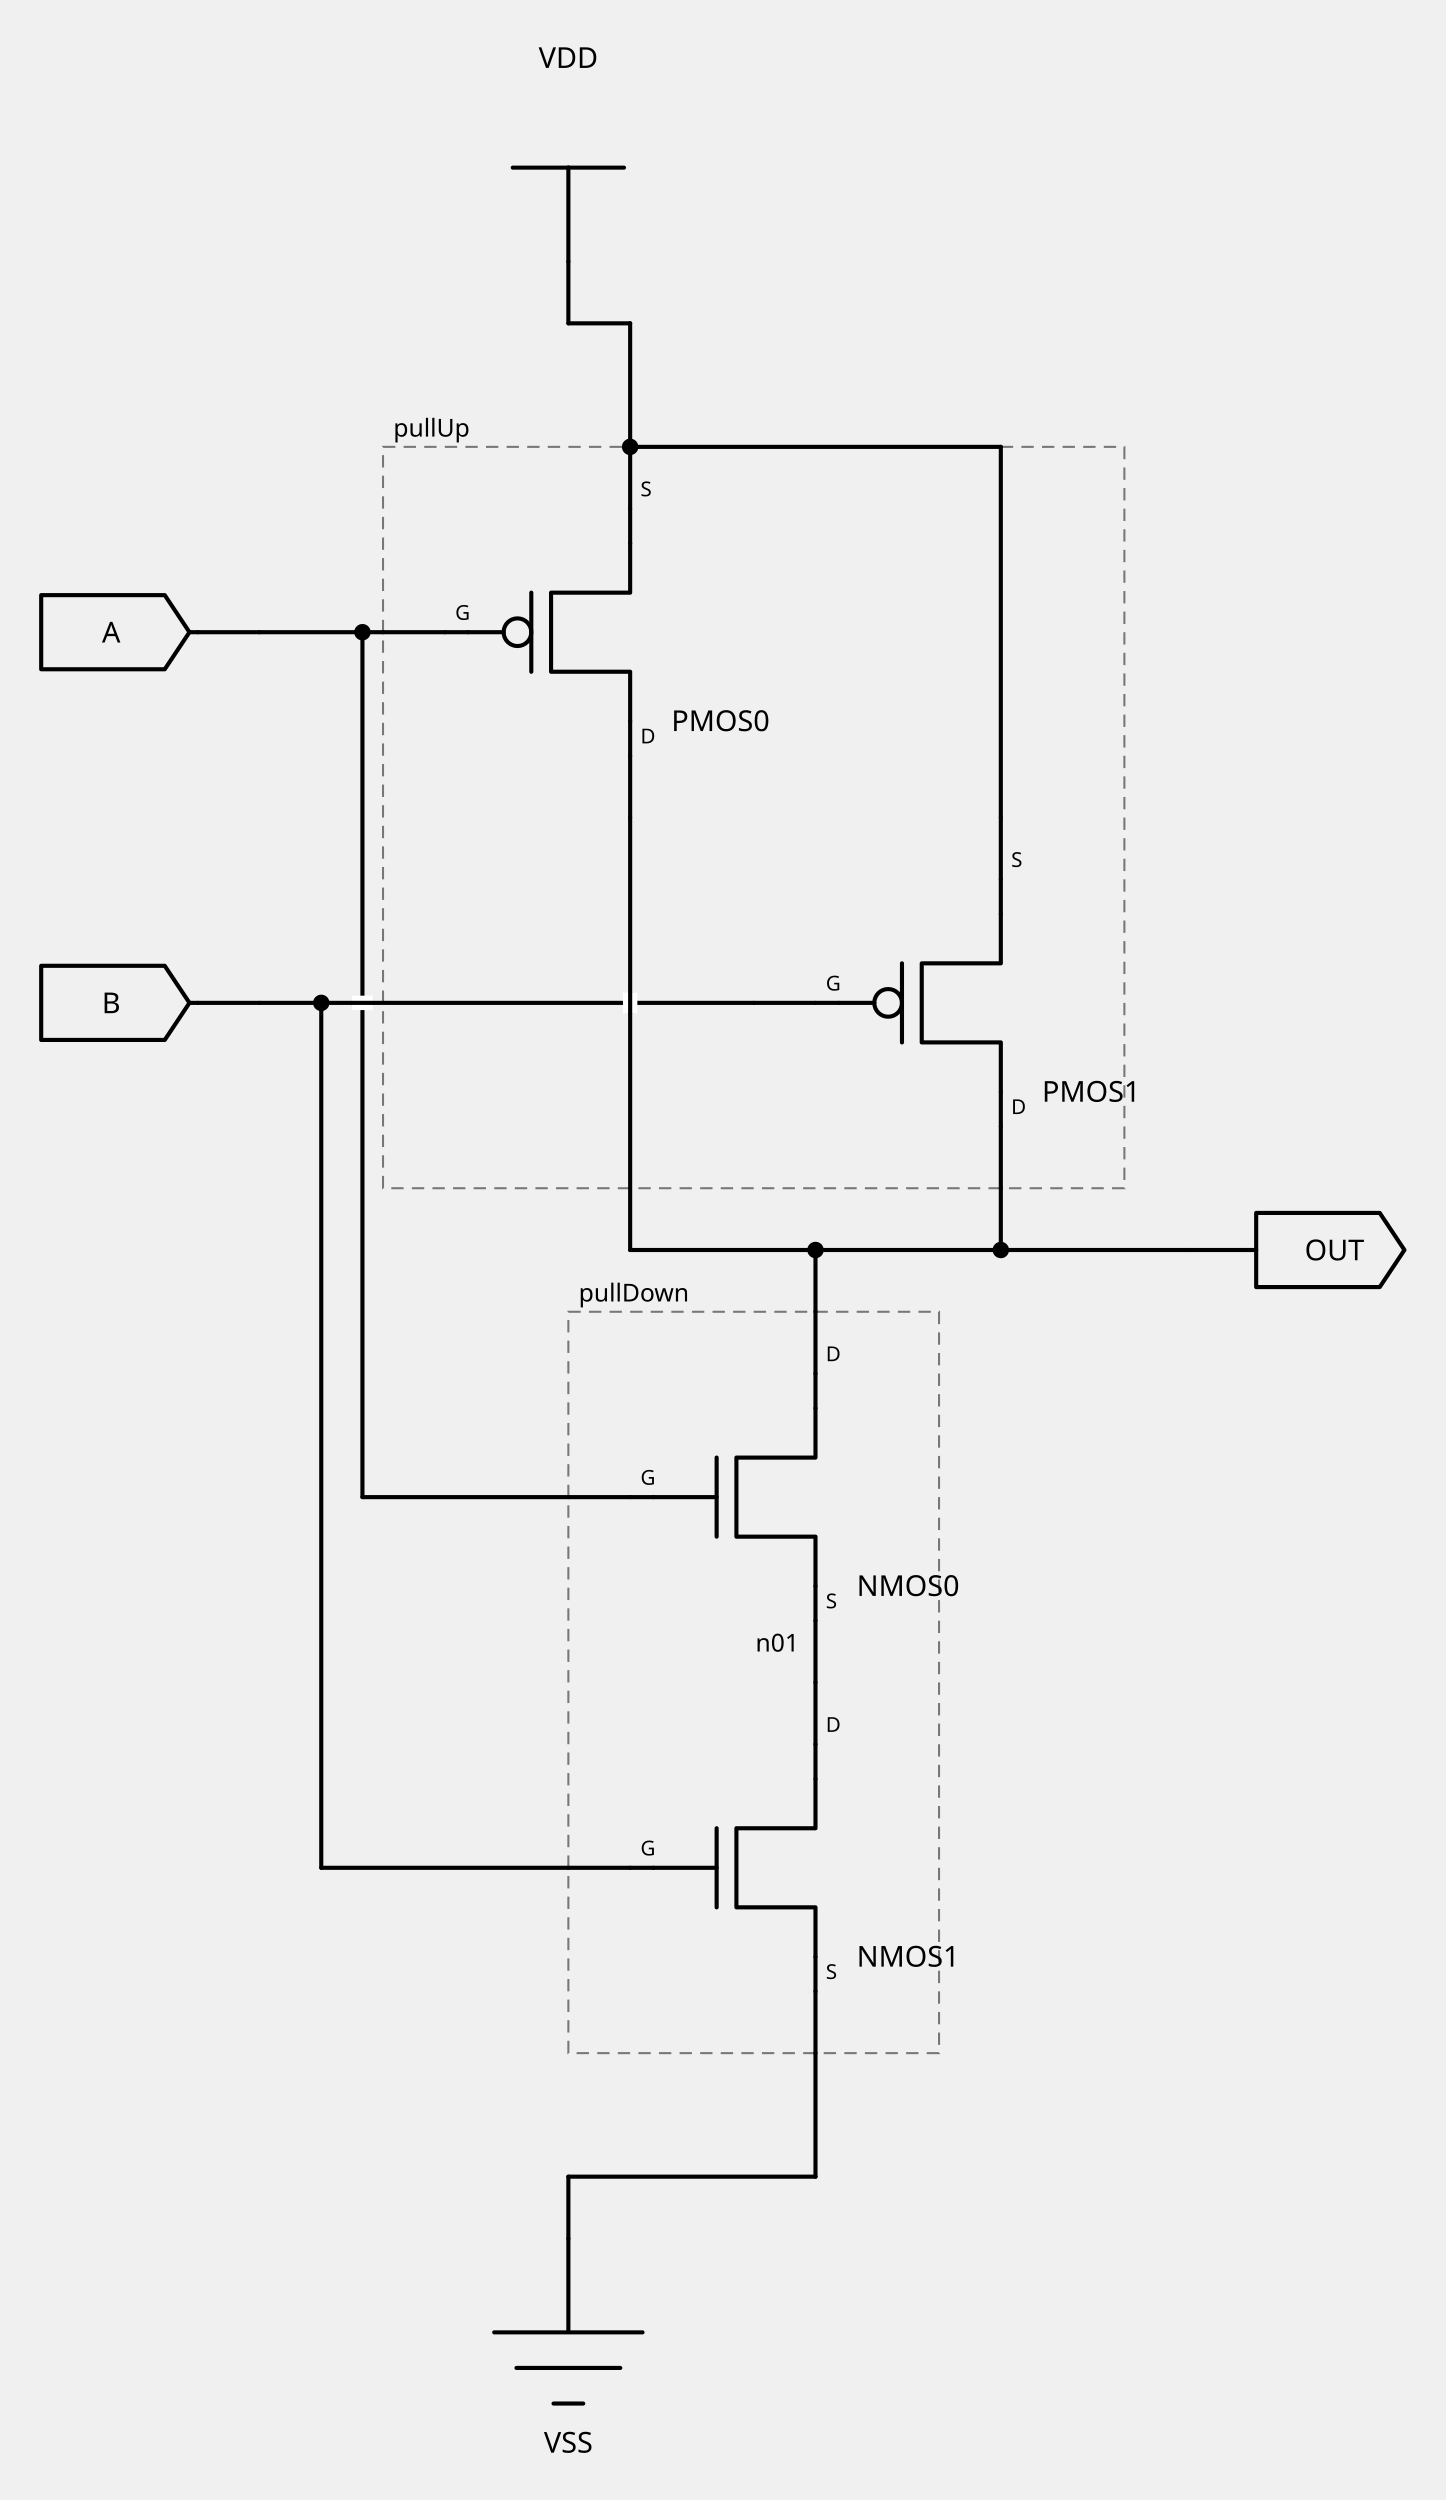
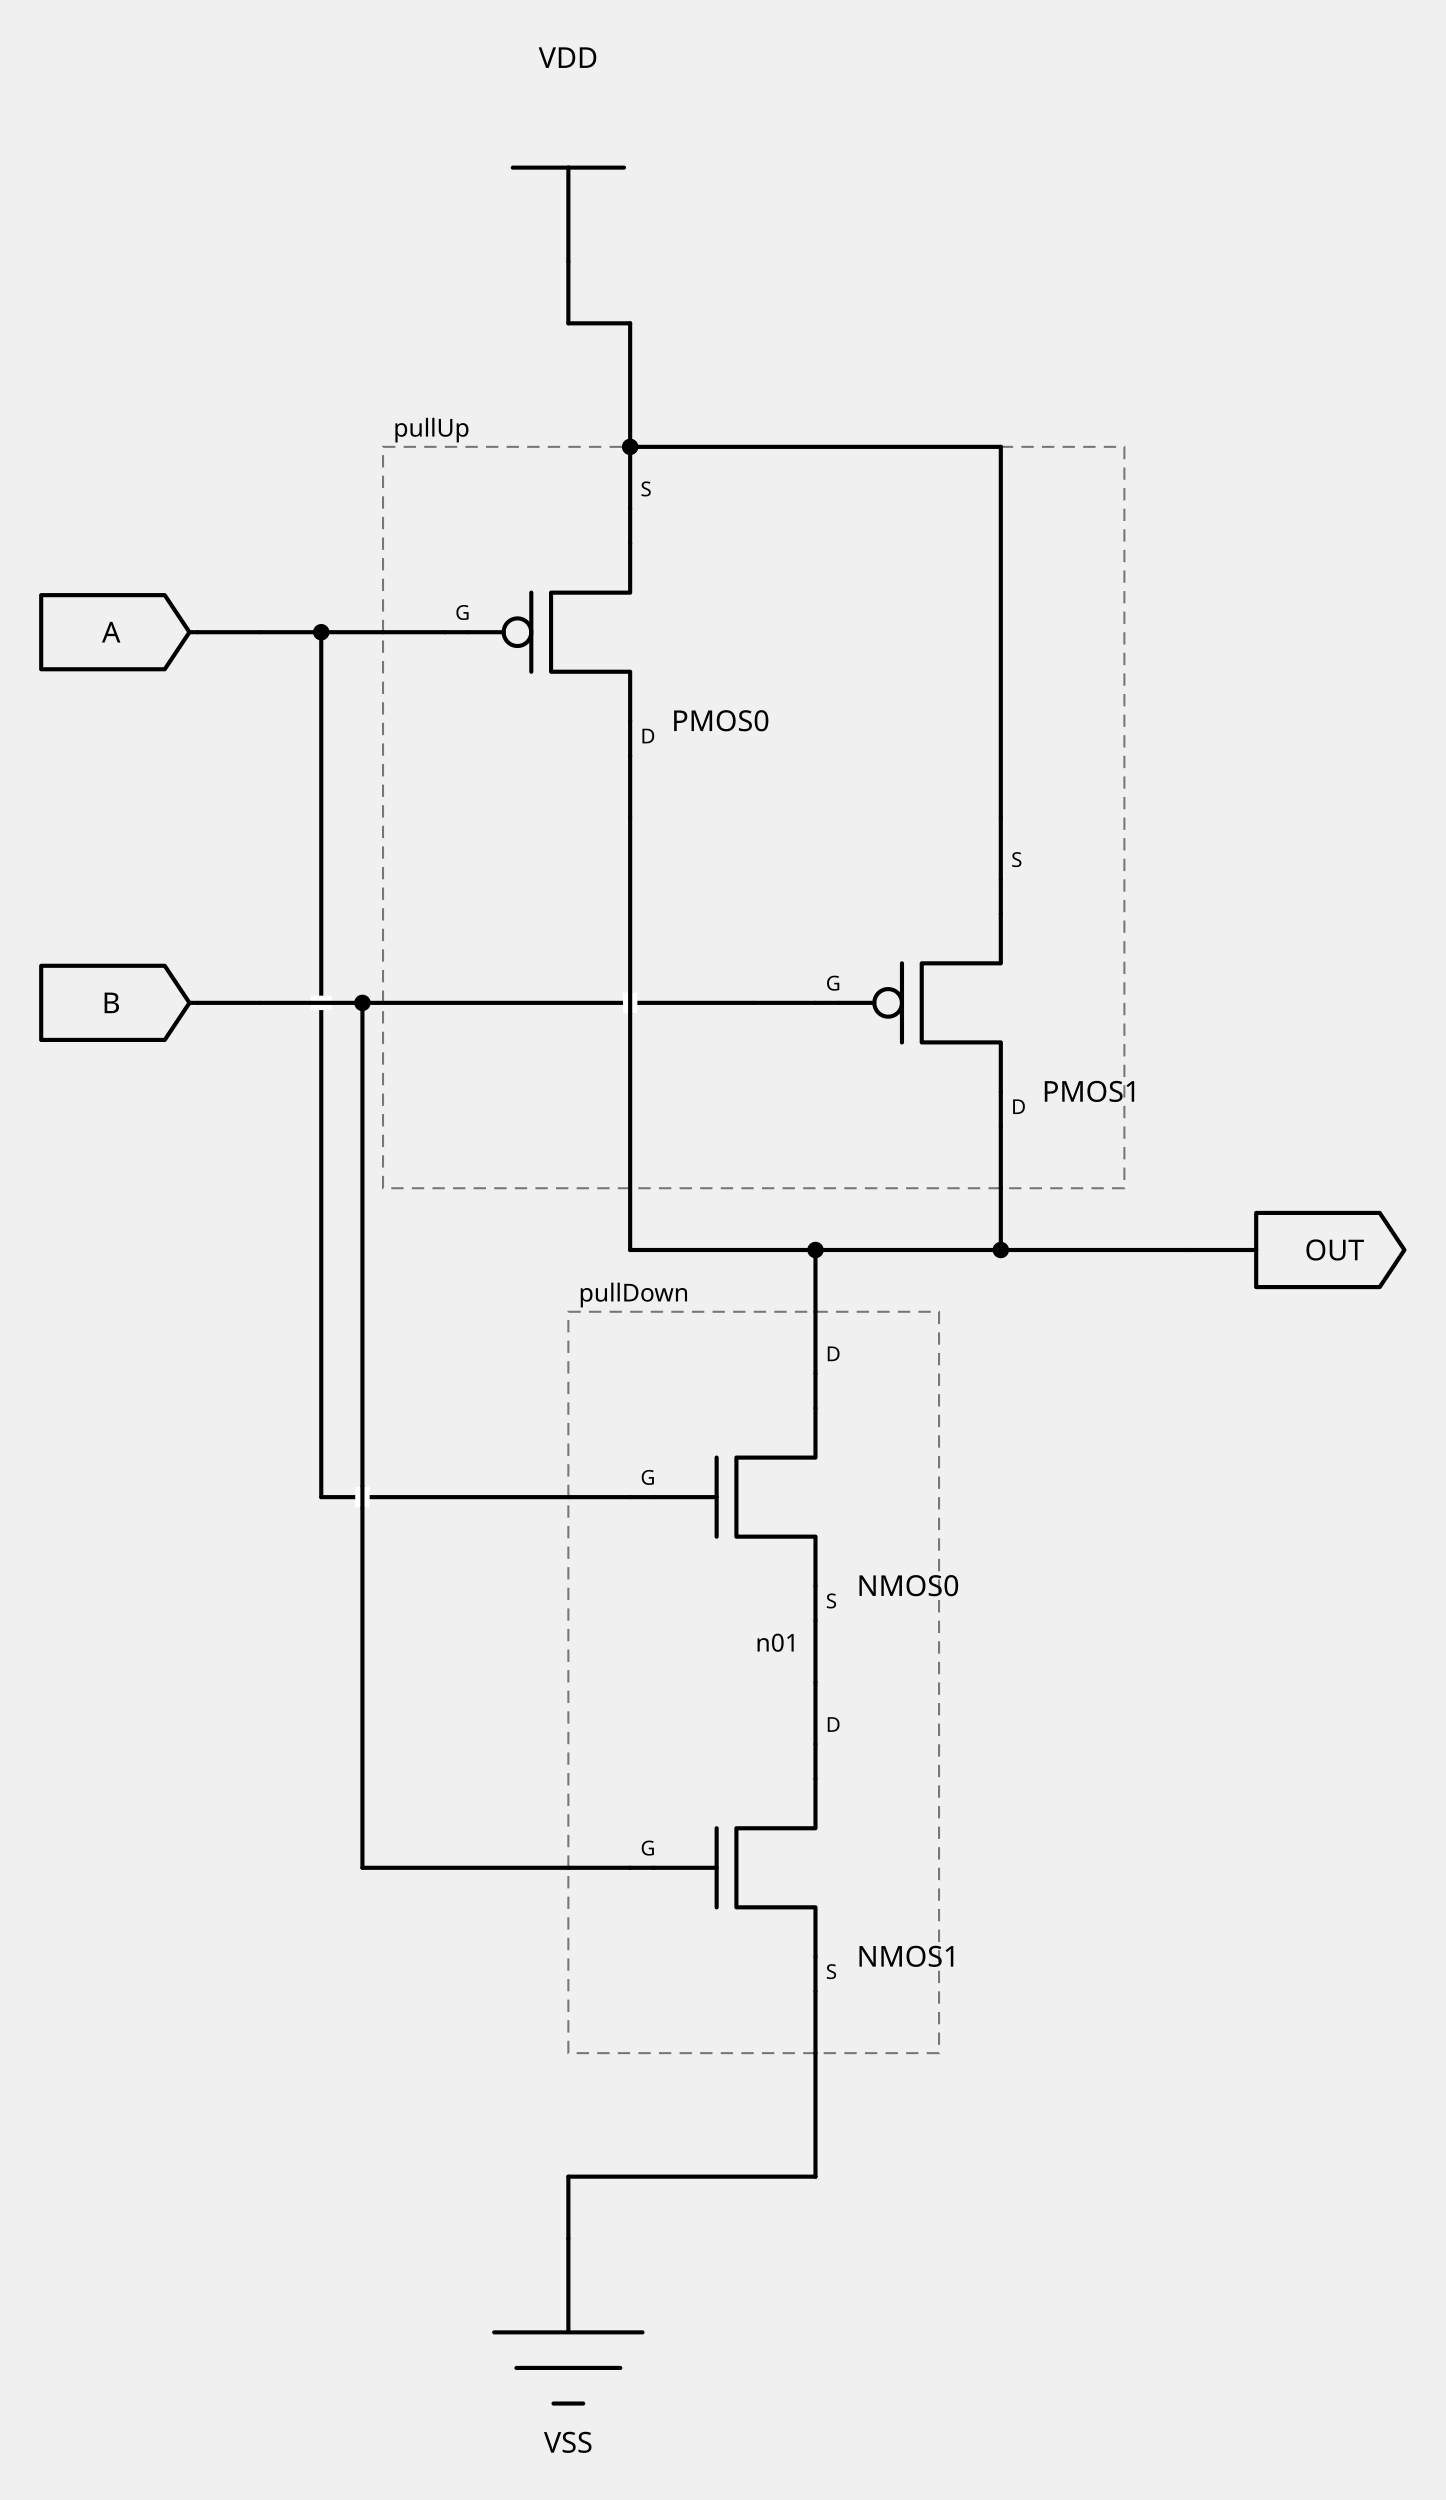
<svg xmlns="http://www.w3.org/2000/svg" id="fixture-nand2" width="702" viewBox="24 -7 702 1214" height="1214" role="graphics-document document" aria-roledescription="circuitDiagram">
  <style>#fixture-nand2{font-family:"trebuchet ms",verdana,arial,sans-serif;font-size:16px;fill:#333;}@keyframes edge-animation-frame{from{stroke-dashoffset:0;}}@keyframes dash{to{stroke-dashoffset:0;}}#fixture-nand2 .edge-animation-slow{stroke-dasharray:9,5!important;stroke-dashoffset:900;animation:dash 50s linear infinite;stroke-linecap:round;}#fixture-nand2 .edge-animation-fast{stroke-dasharray:9,5!important;stroke-dashoffset:900;animation:dash 20s linear infinite;stroke-linecap:round;}#fixture-nand2 .error-icon{fill:#552222;}#fixture-nand2 .error-text{fill:#552222;stroke:#552222;}#fixture-nand2 .edge-thickness-normal{stroke-width:1px;}#fixture-nand2 .edge-thickness-thick{stroke-width:3.5px;}#fixture-nand2 .edge-pattern-solid{stroke-dasharray:0;}#fixture-nand2 .edge-thickness-invisible{stroke-width:0;fill:none;}#fixture-nand2 .edge-pattern-dashed{stroke-dasharray:3;}#fixture-nand2 .edge-pattern-dotted{stroke-dasharray:2;}#fixture-nand2 .marker{fill:#333333;stroke:#333333;}#fixture-nand2 .marker.cross{stroke:#333333;}#fixture-nand2 svg{font-family:"trebuchet ms",verdana,arial,sans-serif;font-size:16px;}#fixture-nand2 p{margin:0;}#fixture-nand2 .node .neo-node{stroke:#9370DB;}#fixture-nand2 [data-look="neo"].node rect,#fixture-nand2 [data-look="neo"].cluster rect,#fixture-nand2 [data-look="neo"].node polygon{stroke:#9370DB;filter:drop-shadow(1px 2px 2px rgba(185, 185, 185, 1));}#fixture-nand2 [data-look="neo"].swimlane.cluster rect{filter:none;}#fixture-nand2 [data-look="neo"].node path{stroke:#9370DB;stroke-width:1px;}#fixture-nand2 [data-look="neo"].node .outer-path{filter:drop-shadow(1px 2px 2px rgba(185, 185, 185, 1));}#fixture-nand2 [data-look="neo"].node .neo-line path{stroke:#9370DB;filter:none;}#fixture-nand2 [data-look="neo"].node circle{stroke:#9370DB;filter:drop-shadow(1px 2px 2px rgba(185, 185, 185, 1));}#fixture-nand2 [data-look="neo"].node circle .state-start{fill:#000000;}#fixture-nand2 [data-look="neo"].icon-shape .icon{fill:#9370DB;filter:drop-shadow(1px 2px 2px rgba(185, 185, 185, 1));}#fixture-nand2 [data-look="neo"].icon-shape .icon-neo path{stroke:#9370DB;filter:drop-shadow(1px 2px 2px rgba(185, 185, 185, 1));}#fixture-nand2 :root{--mermaid-font-family:"trebuchet ms",verdana,arial,sans-serif;}</style>
  <g />
  <g data-circuit="drawing">
    <g data-layer="frames">
      <rect x="210" y="210" width="360" height="360" fill="none" stroke="#777" stroke-width="1" data-stage="0" stroke-dasharray="6 4" />
      <text x="215" y="205" fill="black" stroke="none" font-size="12" font-family="sans-serif">
        <tspan x="215" dy="0">pullUp</tspan>
      </text>
      <rect x="300" y="630" width="180" height="360" fill="none" stroke="#777" stroke-width="1" data-stage="1" stroke-dasharray="6 4" />
      <text x="305" y="625" fill="black" stroke="none" font-size="12" font-family="sans-serif">
        <tspan x="305" dy="0">pullDown</tspan>
      </text>
    </g>
    <g fill="none" stroke="black" stroke-width="2" stroke-linecap="round" data-layer="wires">
      <g data-net="A">
        <path d="M 120 300 L 150 300" />
        <path d="M 240 300 L 210 300" />
-         <path d="M 210 300 L 200 300" />
-         <path d="M 200 300 L 150 300" />
+         <path d="M 210 300 L 180 300" />
+         <path d="M 180 300 L 150 300" />
        <path d="M 330 720 L 300 720" />
-         <path d="M 300 720 L 200 720" />
-         <path d="M 200 720 L 200 300" />
-         <circle cx="200" cy="300" r="3" fill="black" data-junction="A" />
+         <path d="M 300 720 L 180 720" />
+         <path d="M 180 720 L 180 300" />
+         <circle cx="180" cy="300" r="3" fill="black" data-junction="A" />
      </g>
      <g data-net="B">
        <path d="M 120 480 L 150 480" />
        <path d="M 420 480 L 390 480" />
-         <path d="M 390 480 L 180 480" />
-         <path d="M 180 480 L 150 480" />
+         <path d="M 390 480 L 200 480" />
+         <path d="M 200 480 L 150 480" />
        <path d="M 330 900 L 300 900" />
-         <path d="M 300 900 L 180 900" />
-         <path d="M 180 900 L 180 480" />
-         <circle cx="180" cy="480" r="3" fill="black" data-junction="B" />
+         <path d="M 300 900 L 200 900" />
+         <path d="M 200 900 L 200 480" />
+         <circle cx="200" cy="480" r="3" fill="black" data-junction="B" />
      </g>
      <g data-net="OUT">
        <path d="M 630 600 L 600 600" />
        <path d="M 330 360 L 330 390" />
        <path d="M 330 390 L 330 600" />
        <path d="M 330 600 L 420 600" />
        <path d="M 420 600 L 510 600" />
        <path d="M 510 600 L 600 600" />
        <path d="M 510 540 L 510 570" />
        <path d="M 510 570 L 510 600" />
        <path d="M 420 660 L 420 630" />
        <path d="M 420 630 L 420 600" />
        <circle cx="420" cy="600" r="3" fill="black" data-junction="OUT" />
        <circle cx="510" cy="600" r="3" fill="black" data-junction="OUT" />
      </g>
      <g data-net="VDD">
        <path d="M 300 120 L 300 150" />
        <path d="M 330 240 L 330 210" />
        <path d="M 330 210 L 330 150" />
        <path d="M 330 150 L 300 150" />
        <path d="M 510 420 L 510 390" />
        <path d="M 510 390 L 510 210" />
        <path d="M 510 210 L 330 210" />
        <circle cx="330" cy="210" r="3" fill="black" data-junction="VDD" />
      </g>
      <g data-net="VSS">
        <path d="M 300 1080 L 300 1050" />
        <path d="M 420 960 L 420 990" />
        <path d="M 420 990 L 420 1050" />
        <path d="M 420 1050 L 300 1050" />
      </g>
      <g data-net="n01">
        <path d="M 420 780 L 420 810" />
        <path d="M 420 840 L 420 810" />
      </g>
      <g data-crossing="B" data-under="A">
-         <path d="M 195 480 H 205" stroke="white" stroke-width="7" stroke-linecap="butt" />
-         <path d="M 195 480 H 205" />
+         <path d="M 200 715 V 725" stroke="white" stroke-width="7" stroke-linecap="butt" />
+         <path d="M 200 715 V 725" />
+       </g>
+       <g data-crossing="B" data-under="A">
+         <path d="M 175 480 H 185" stroke="white" stroke-width="7" stroke-linecap="butt" />
+         <path d="M 175 480 H 185" />
      </g>
      <g data-crossing="OUT" data-under="B">
        <path d="M 330 475 V 485" stroke="white" stroke-width="7" stroke-linecap="butt" />
        <path d="M 330 475 V 485" />
      </g>
    </g>
    <g data-layer="symbols">
      <g transform="matrix(1 0 0 1 240 240)" data-symbol="pmos" data-device="PMOS0">
        <g id="fixture-nand2-symbol-0-0" fill="none" stroke="#000" stroke-width="2" stroke-linecap="round" stroke-linejoin="round">
          <circle cx="35.28" cy="60" r="6.72" id="fixture-nand2-symbol-0-1" stroke="#000" fill="none" stroke-width="2" />
          <path d="M 90 16.8 L 90 40.8 L 51.6 40.8 L 51.6 79.2 L 90 79.2 L 90 103.2" id="fixture-nand2-symbol-0-2" stroke="#000" fill="none" stroke-width="2" stroke-linecap="round" stroke-linejoin="round" />
          <path d="M 42 40.8 L 42 79.2" id="fixture-nand2-symbol-0-3" stroke="#000" fill="none" stroke-width="2" stroke-linecap="round" stroke-linejoin="round" />
          <path d="M 28.56 60 L 11.28 60" id="fixture-nand2-symbol-0-4" stroke="#000" fill="none" stroke-width="2" stroke-linecap="round" stroke-linejoin="round" />
          <line id="fixture-nand2-symbol-0-5" x1="0" y1="60" x2="11.28" y2="60" />
          <line id="fixture-nand2-symbol-0-6" x1="90" y1="0" x2="90" y2="16.8" />
          <line id="fixture-nand2-symbol-0-7" x1="90" y1="103.2" x2="90" y2="120" />
        </g>
      </g>
      <g transform="matrix(1 0 0 1 420 420)" data-symbol="pmos" data-device="PMOS1">
        <g id="fixture-nand2-symbol-1-0" fill="none" stroke="#000" stroke-width="2" stroke-linecap="round" stroke-linejoin="round">
          <circle cx="35.28" cy="60" r="6.72" id="fixture-nand2-symbol-1-1" stroke="#000" fill="none" stroke-width="2" />
          <path d="M 90 16.8 L 90 40.8 L 51.6 40.8 L 51.6 79.2 L 90 79.2 L 90 103.2" id="fixture-nand2-symbol-1-2" stroke="#000" fill="none" stroke-width="2" stroke-linecap="round" stroke-linejoin="round" />
          <path d="M 42 40.8 L 42 79.2" id="fixture-nand2-symbol-1-3" stroke="#000" fill="none" stroke-width="2" stroke-linecap="round" stroke-linejoin="round" />
          <path d="M 28.56 60 L 11.28 60" id="fixture-nand2-symbol-1-4" stroke="#000" fill="none" stroke-width="2" stroke-linecap="round" stroke-linejoin="round" />
          <line id="fixture-nand2-symbol-1-5" x1="0" y1="60" x2="11.28" y2="60" />
          <line id="fixture-nand2-symbol-1-6" x1="90" y1="0" x2="90" y2="16.8" />
          <line id="fixture-nand2-symbol-1-7" x1="90" y1="103.2" x2="90" y2="120" />
        </g>
      </g>
      <g transform="matrix(1 0 0 1 330 660)" data-symbol="nmos" data-device="NMOS0">
        <g id="fixture-nand2-symbol-2-0" fill="none" stroke="#000" stroke-width="2" stroke-linecap="round" stroke-linejoin="round">
          <path d="M 90 16.8 L 90 40.8 L 51.6 40.8 L 51.6 79.2 L 90 79.2 L 90 103.2" id="fixture-nand2-symbol-2-1" stroke="#000" fill="none" stroke-width="2" stroke-linecap="round" stroke-linejoin="round" />
          <path d="M 42 40.8 L 42 79.2" id="fixture-nand2-symbol-2-2" stroke="#000" fill="none" stroke-width="2" stroke-linecap="round" stroke-linejoin="round" />
          <path d="M 42 60 L 11.28 60" id="fixture-nand2-symbol-2-3" stroke="#000" fill="none" stroke-width="2" stroke-linecap="round" stroke-linejoin="round" />
          <line id="fixture-nand2-symbol-2-4" x1="0" y1="60" x2="11.28" y2="60" />
          <line id="fixture-nand2-symbol-2-5" x1="90" y1="0" x2="90" y2="16.8" />
          <line id="fixture-nand2-symbol-2-6" x1="90" y1="103.2" x2="90" y2="120" />
        </g>
      </g>
      <g transform="matrix(1 0 0 1 330 840)" data-symbol="nmos" data-device="NMOS1">
        <g id="fixture-nand2-symbol-3-0" fill="none" stroke="#000" stroke-width="2" stroke-linecap="round" stroke-linejoin="round">
          <path d="M 90 16.8 L 90 40.8 L 51.6 40.8 L 51.6 79.2 L 90 79.2 L 90 103.2" id="fixture-nand2-symbol-3-1" stroke="#000" fill="none" stroke-width="2" stroke-linecap="round" stroke-linejoin="round" />
          <path d="M 42 40.8 L 42 79.2" id="fixture-nand2-symbol-3-2" stroke="#000" fill="none" stroke-width="2" stroke-linecap="round" stroke-linejoin="round" />
          <path d="M 42 60 L 11.28 60" id="fixture-nand2-symbol-3-3" stroke="#000" fill="none" stroke-width="2" stroke-linecap="round" stroke-linejoin="round" />
          <line id="fixture-nand2-symbol-3-4" x1="0" y1="60" x2="11.28" y2="60" />
          <line id="fixture-nand2-symbol-3-5" x1="90" y1="0" x2="90" y2="16.8" />
          <line id="fixture-nand2-symbol-3-6" x1="90" y1="103.2" x2="90" y2="120" />
        </g>
      </g>
      <g transform="matrix(1 0 0 1 0 240)" data-symbol="pinIn" data-net-symbol="A">
        <g id="fixture-nand2-symbol-4-0" fill="none" stroke="#000" stroke-width="2" stroke-linecap="round" stroke-linejoin="round">
          <polygon id="fixture-nand2-symbol-4-1" points="44,42 104,42 116,60 104,78 44,78" />
          <line id="fixture-nand2-symbol-4-2" x1="116" y1="60" x2="120" y2="60" />
        </g>
      </g>
      <g transform="matrix(1 0 0 1 0 420)" data-symbol="pinIn" data-net-symbol="B">
        <g id="fixture-nand2-symbol-5-0" fill="none" stroke="#000" stroke-width="2" stroke-linecap="round" stroke-linejoin="round">
          <polygon id="fixture-nand2-symbol-5-1" points="44,42 104,42 116,60 104,78 44,78" />
          <line id="fixture-nand2-symbol-5-2" x1="116" y1="60" x2="120" y2="60" />
        </g>
      </g>
      <g transform="matrix(1 0 0 1 630 540)" data-symbol="pinOut" data-net-symbol="OUT">
        <g id="fixture-nand2-symbol-6-0" fill="none" stroke="#000" stroke-width="2" stroke-linecap="round" stroke-linejoin="round">
          <line id="fixture-nand2-symbol-6-1" x1="0" y1="60" x2="4" y2="60" />
          <polygon id="fixture-nand2-symbol-6-2" points="4,42 64,42 76,60 64,78 4,78" />
        </g>
      </g>
      <g transform="matrix(1 0 0 1 240 0)" data-symbol="supplyNet" data-net-symbol="VDD">
        <g id="fixture-nand2-symbol-7-0" fill="none" stroke="#000" stroke-width="2" stroke-linecap="round" stroke-linejoin="round">
          <path d="M 60 120 L 60 74.4" id="fixture-nand2-symbol-7-1" stroke="#000" fill="none" stroke-width="2" stroke-linecap="round" stroke-linejoin="round" />
          <path d="M 60 74.4 L 33 74.4" id="fixture-nand2-symbol-7-2" stroke="#000" fill="none" stroke-width="2" stroke-linecap="round" stroke-linejoin="round" />
          <path d="M 60 74.4 L 87 74.4" id="fixture-nand2-symbol-7-3" stroke="#000" fill="none" stroke-width="2" stroke-linecap="round" stroke-linejoin="round" />
        </g>
      </g>
      <g transform="matrix(1 0 0 1 240 1080)" data-symbol="ground" data-net-symbol="VSS">
        <g id="fixture-nand2-symbol-8-0" fill="none" stroke="#000" stroke-width="2" stroke-linecap="round" stroke-linejoin="round">
          <path d="M 60 0 L 60 45.6 L 24 45.6 L 96 45.6 M 34.8 62.88 L 85.2 62.88 M 52.8 80.16 L 67.2 80.16" id="fixture-nand2-symbol-8-1" stroke="#000" fill="none" stroke-width="2" stroke-linecap="round" stroke-linejoin="round" />
        </g>
      </g>
    </g>
    <g data-layer="labels">
      <text x="350" y="348" fill="black" stroke="none" font-size="14" font-family="sans-serif" data-device-label="PMOS0">
        <tspan x="350" dy="0">PMOS0</tspan>
      </text>
      <text x="245" y="294" fill="black" stroke="none" font-size="10" font-family="sans-serif" data-terminal="PMOS0:G">
        <tspan x="245" dy="0">G</tspan>
      </text>
      <text x="335" y="234" fill="black" stroke="none" font-size="10" font-family="sans-serif" data-terminal="PMOS0:S">
        <tspan x="335" dy="0">S</tspan>
      </text>
      <text x="335" y="354" fill="black" stroke="none" font-size="10" font-family="sans-serif" data-terminal="PMOS0:D">
        <tspan x="335" dy="0">D</tspan>
      </text>
      <text x="530" y="528" fill="black" stroke="none" font-size="14" font-family="sans-serif" data-device-label="PMOS1">
        <tspan x="530" dy="0">PMOS1</tspan>
      </text>
      <text x="425" y="474" fill="black" stroke="none" font-size="10" font-family="sans-serif" data-terminal="PMOS1:G">
        <tspan x="425" dy="0">G</tspan>
      </text>
      <text x="515" y="414" fill="black" stroke="none" font-size="10" font-family="sans-serif" data-terminal="PMOS1:S">
        <tspan x="515" dy="0">S</tspan>
      </text>
      <text x="515" y="534" fill="black" stroke="none" font-size="10" font-family="sans-serif" data-terminal="PMOS1:D">
        <tspan x="515" dy="0">D</tspan>
      </text>
      <text x="440" y="768" fill="black" stroke="none" font-size="14" font-family="sans-serif" data-device-label="NMOS0">
        <tspan x="440" dy="0">NMOS0</tspan>
      </text>
      <text x="335" y="714" fill="black" stroke="none" font-size="10" font-family="sans-serif" data-terminal="NMOS0:G">
        <tspan x="335" dy="0">G</tspan>
      </text>
      <text x="425" y="654" fill="black" stroke="none" font-size="10" font-family="sans-serif" data-terminal="NMOS0:D">
        <tspan x="425" dy="0">D</tspan>
      </text>
      <text x="425" y="774" fill="black" stroke="none" font-size="10" font-family="sans-serif" data-terminal="NMOS0:S">
        <tspan x="425" dy="0">S</tspan>
      </text>
      <text x="440" y="948" fill="black" stroke="none" font-size="14" font-family="sans-serif" data-device-label="NMOS1">
        <tspan x="440" dy="0">NMOS1</tspan>
      </text>
      <text x="335" y="894" fill="black" stroke="none" font-size="10" font-family="sans-serif" data-terminal="NMOS1:G">
        <tspan x="335" dy="0">G</tspan>
      </text>
      <text x="425" y="834" fill="black" stroke="none" font-size="10" font-family="sans-serif" data-terminal="NMOS1:D">
        <tspan x="425" dy="0">D</tspan>
      </text>
      <text x="425" y="954" fill="black" stroke="none" font-size="10" font-family="sans-serif" data-terminal="NMOS1:S">
        <tspan x="425" dy="0">S</tspan>
      </text>
      <text x="78" y="305" fill="black" stroke="none" font-size="14" font-family="sans-serif" text-anchor="middle" data-net-label="A">
        <tspan x="78" dy="0">A</tspan>
      </text>
      <text x="78" y="485" fill="black" stroke="none" font-size="14" font-family="sans-serif" text-anchor="middle" data-net-label="B">
        <tspan x="78" dy="0">B</tspan>
      </text>
      <text x="672" y="605" fill="black" stroke="none" font-size="14" font-family="sans-serif" text-anchor="middle" data-net-label="OUT">
        <tspan x="672" dy="0">OUT</tspan>
      </text>
      <text x="300" y="26" fill="black" stroke="none" font-size="14" font-family="sans-serif" text-anchor="middle" data-net-label="VDD">
        <tspan x="300" dy="0">VDD</tspan>
      </text>
      <text x="300" y="1184" fill="black" stroke="none" font-size="14" font-family="sans-serif" text-anchor="middle" data-net-label="VSS">
        <tspan x="300" dy="0">VSS</tspan>
      </text>
      <text x="412" y="795" fill="black" stroke="none" font-size="12" font-family="sans-serif" data-net-label="n01" text-anchor="end">
        <tspan x="412" dy="0">n01</tspan>
      </text>
    </g>
  </g>
</svg>
